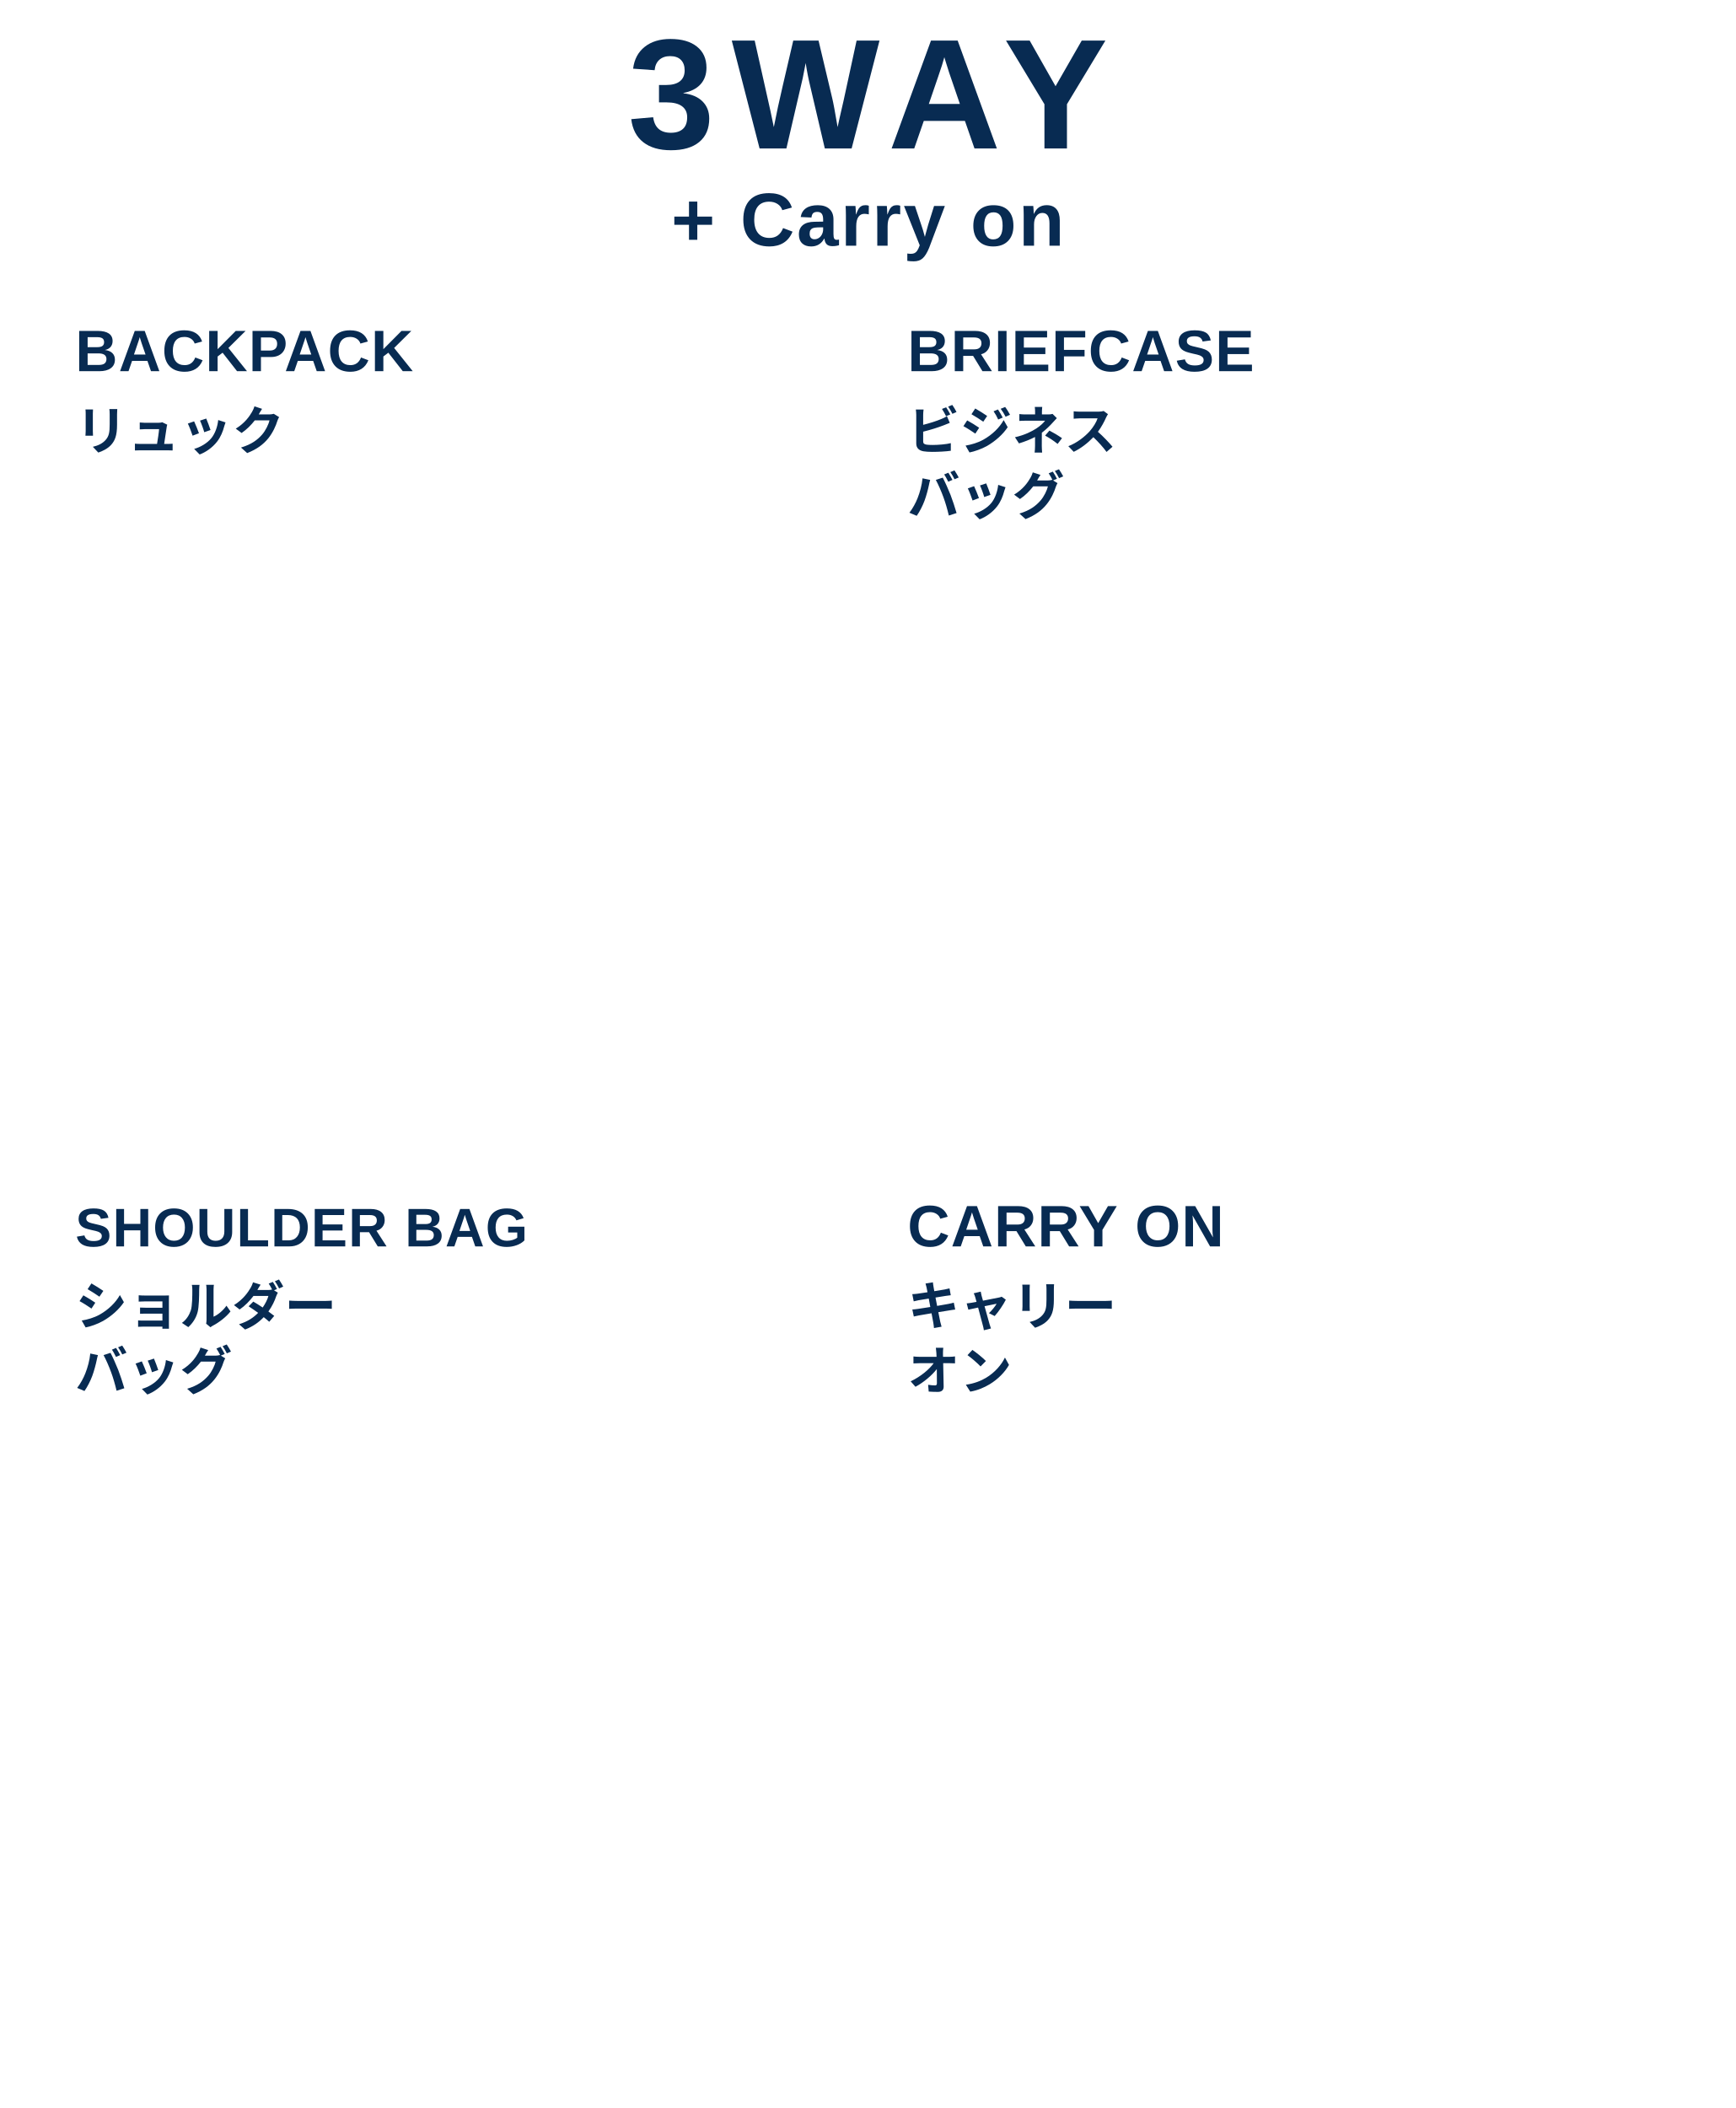
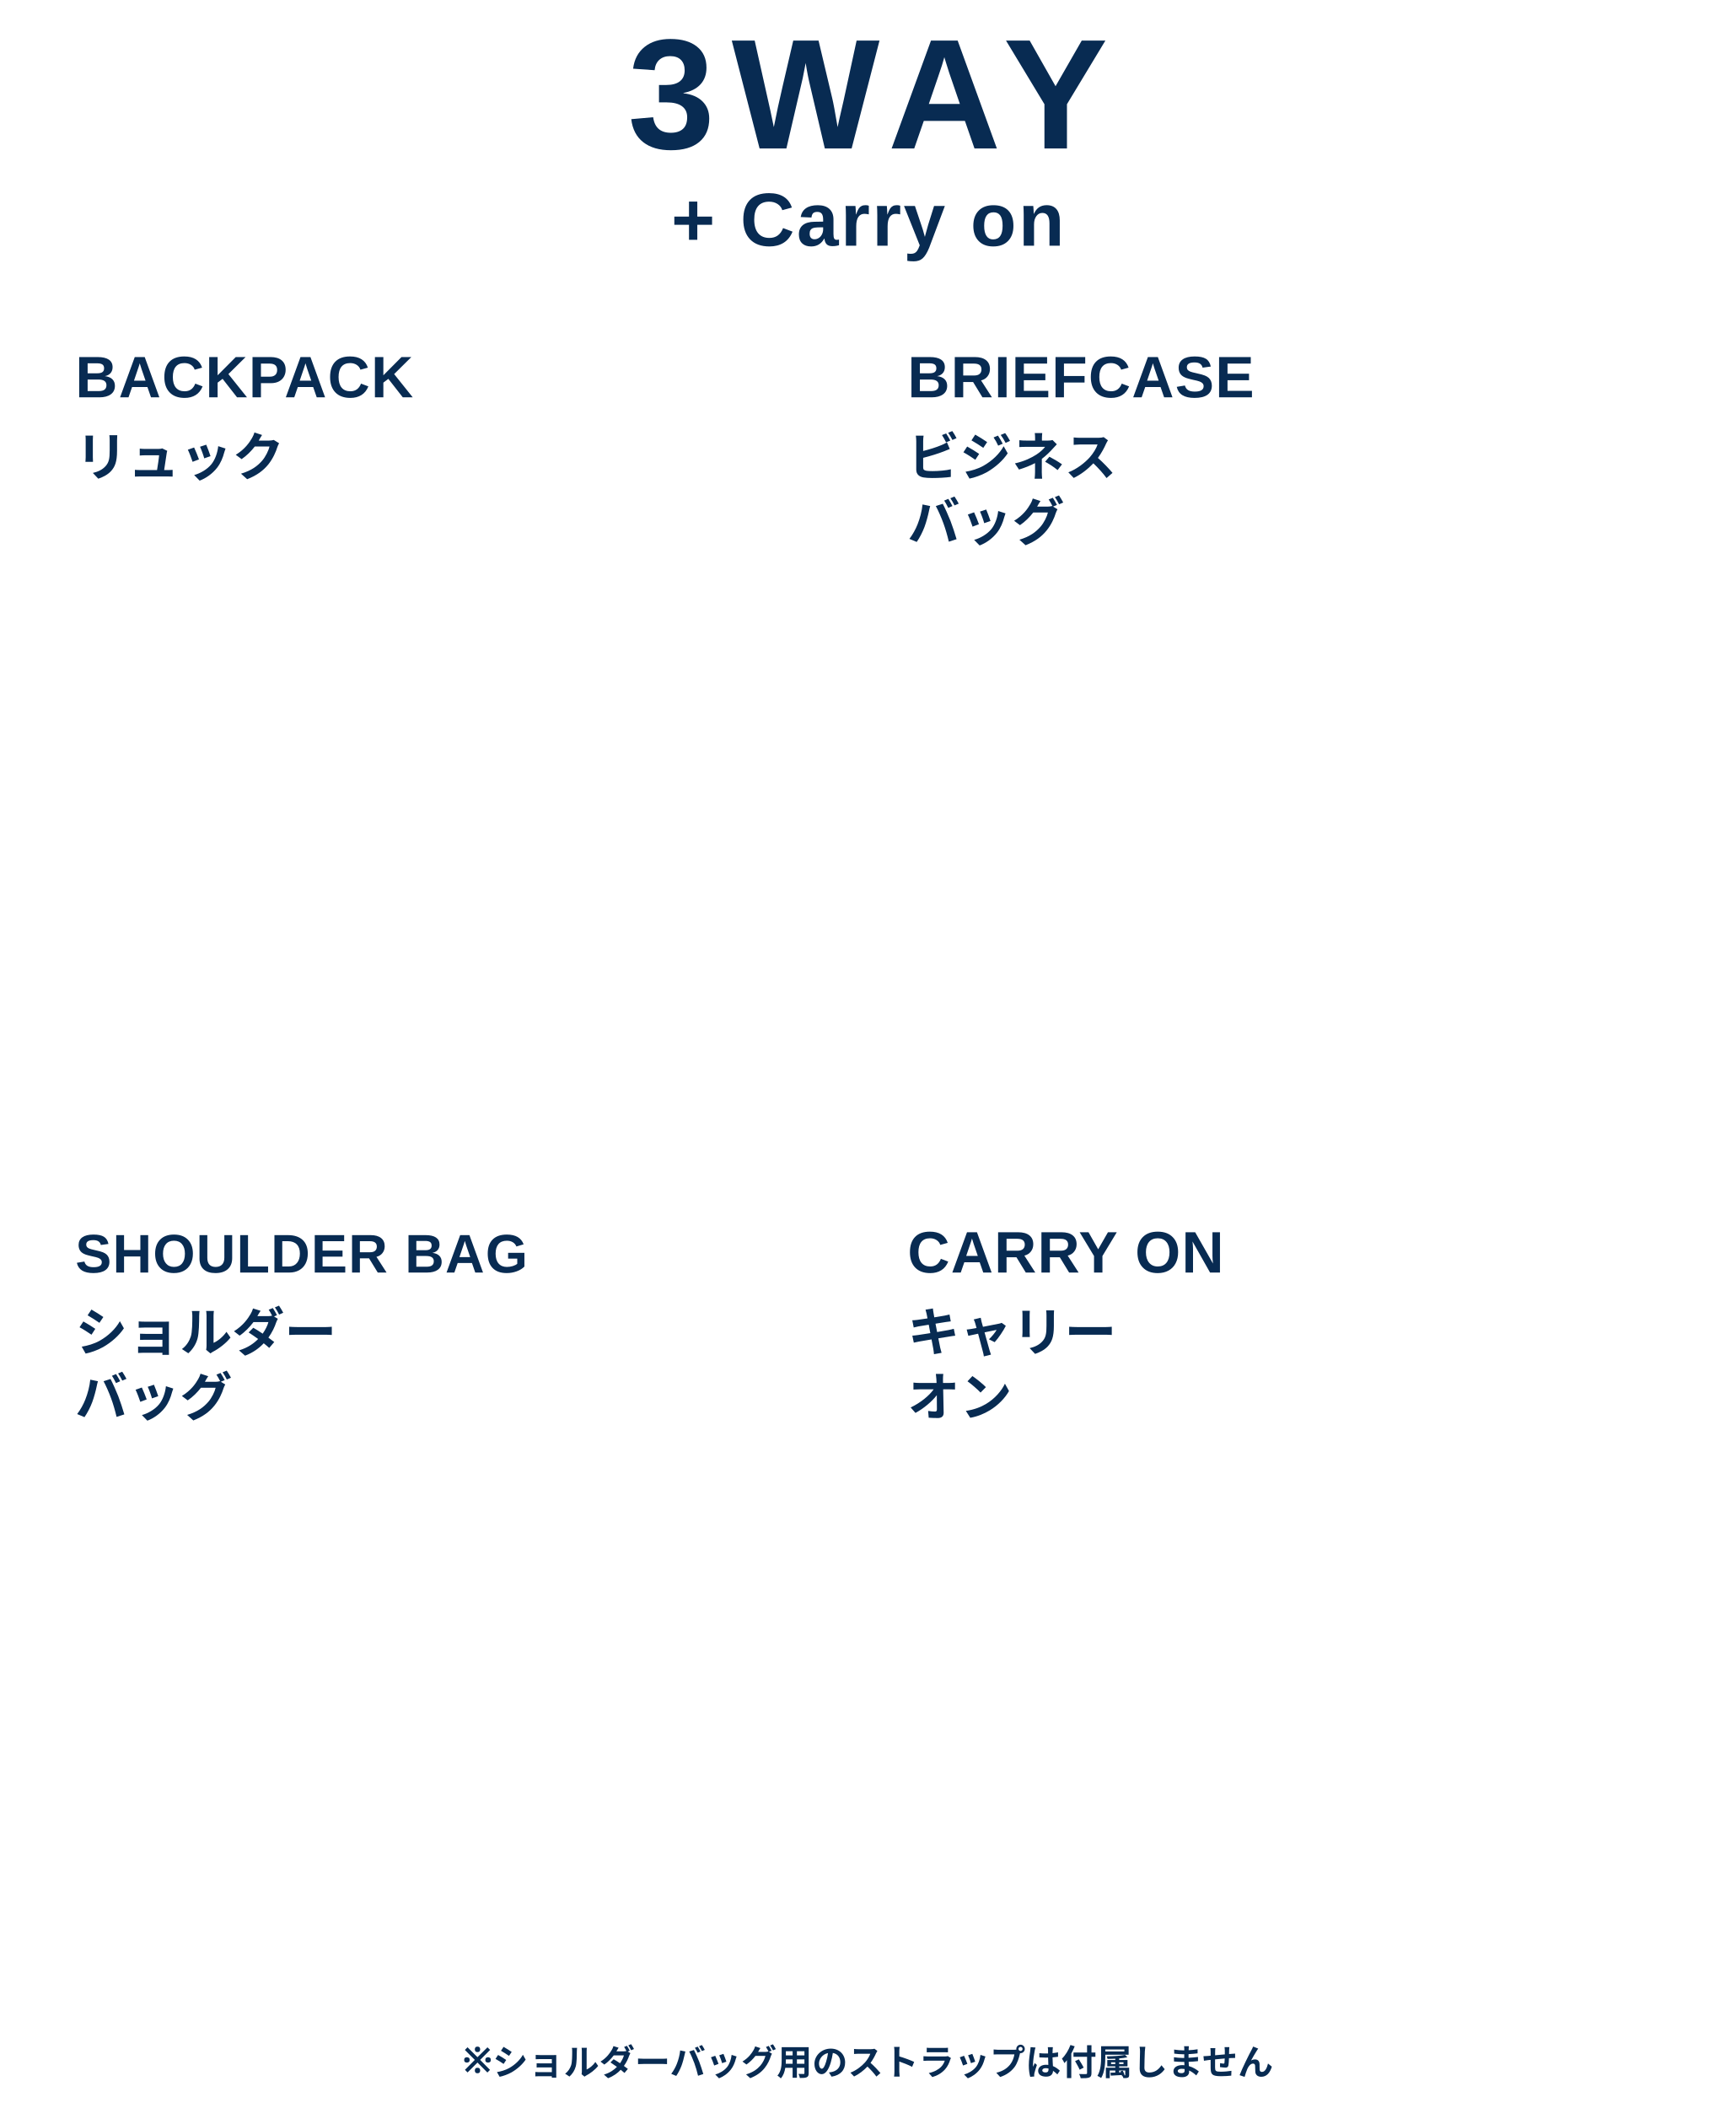
<svg xmlns="http://www.w3.org/2000/svg" viewBox="0 0 1660 2016" role="img" aria-labelledby="title desc">
  <g fill="#082b52" font-family="Arial, 'Noto Sans JP', 'Hiragino Kaku Gothic ProN', 'Yu Gothic', sans-serif">
    <text x="830" y="142" text-anchor="middle" font-size="150" font-weight="800" letter-spacing="16">3WAY</text>
    <text x="830" y="235" text-anchor="middle" font-size="72" font-weight="650" letter-spacing="2">+ Carry on</text>
    <g font-weight="700">
-       <text x="72" y="355" font-size="56" letter-spacing="1">BACKPACK</text>
-       <text x="72" y="430" font-size="50">リュック</text>
-       <text x="868" y="355" font-size="56" letter-spacing="1">BRIEFCASE</text>
-       <text x="868" y="430" font-size="50">ビジネス</text>
-       <text x="868" y="492" font-size="50">バッグ</text>
-       <text x="72" y="1192" font-size="52" letter-spacing="1">SHOULDER BAG</text>
-       <text x="72" y="1267" font-size="50">ショルダー</text>
-       <text x="72" y="1329" font-size="50">バッグ</text>
-       <text x="868" y="1192" font-size="56" letter-spacing="1">CARRY ON</text>
-       <text x="868" y="1267" font-size="50">キャリー</text>
-       <text x="868" y="1329" font-size="50">オン</text>
+       <text x="72" y="380" font-size="56" letter-spacing="1">BACKPACK</text>
+       <text x="72" y="455" font-size="50">リュック</text>
+       <text x="868" y="380" font-size="56" letter-spacing="1">BRIEFCASE</text>
+       <text x="868" y="455" font-size="50">ビジネス</text>
+       <text x="868" y="517" font-size="50">バッグ</text>
+       <text x="72" y="1217" font-size="52" letter-spacing="1">SHOULDER BAG</text>
+       <text x="72" y="1292" font-size="50">ショルダー</text>
+       <text x="72" y="1354" font-size="50">バッグ</text>
+       <text x="868" y="1217" font-size="56" letter-spacing="1">CARRY ON</text>
+       <text x="868" y="1292" font-size="50">キャリー</text>
+       <text x="868" y="1354" font-size="50">オン</text>
    </g>
+     <text x="830" y="1982" text-anchor="middle" font-size="34" font-weight="600">※ショルダーバッグ用のストラップは付属しません</text>
  </g>
</svg>
